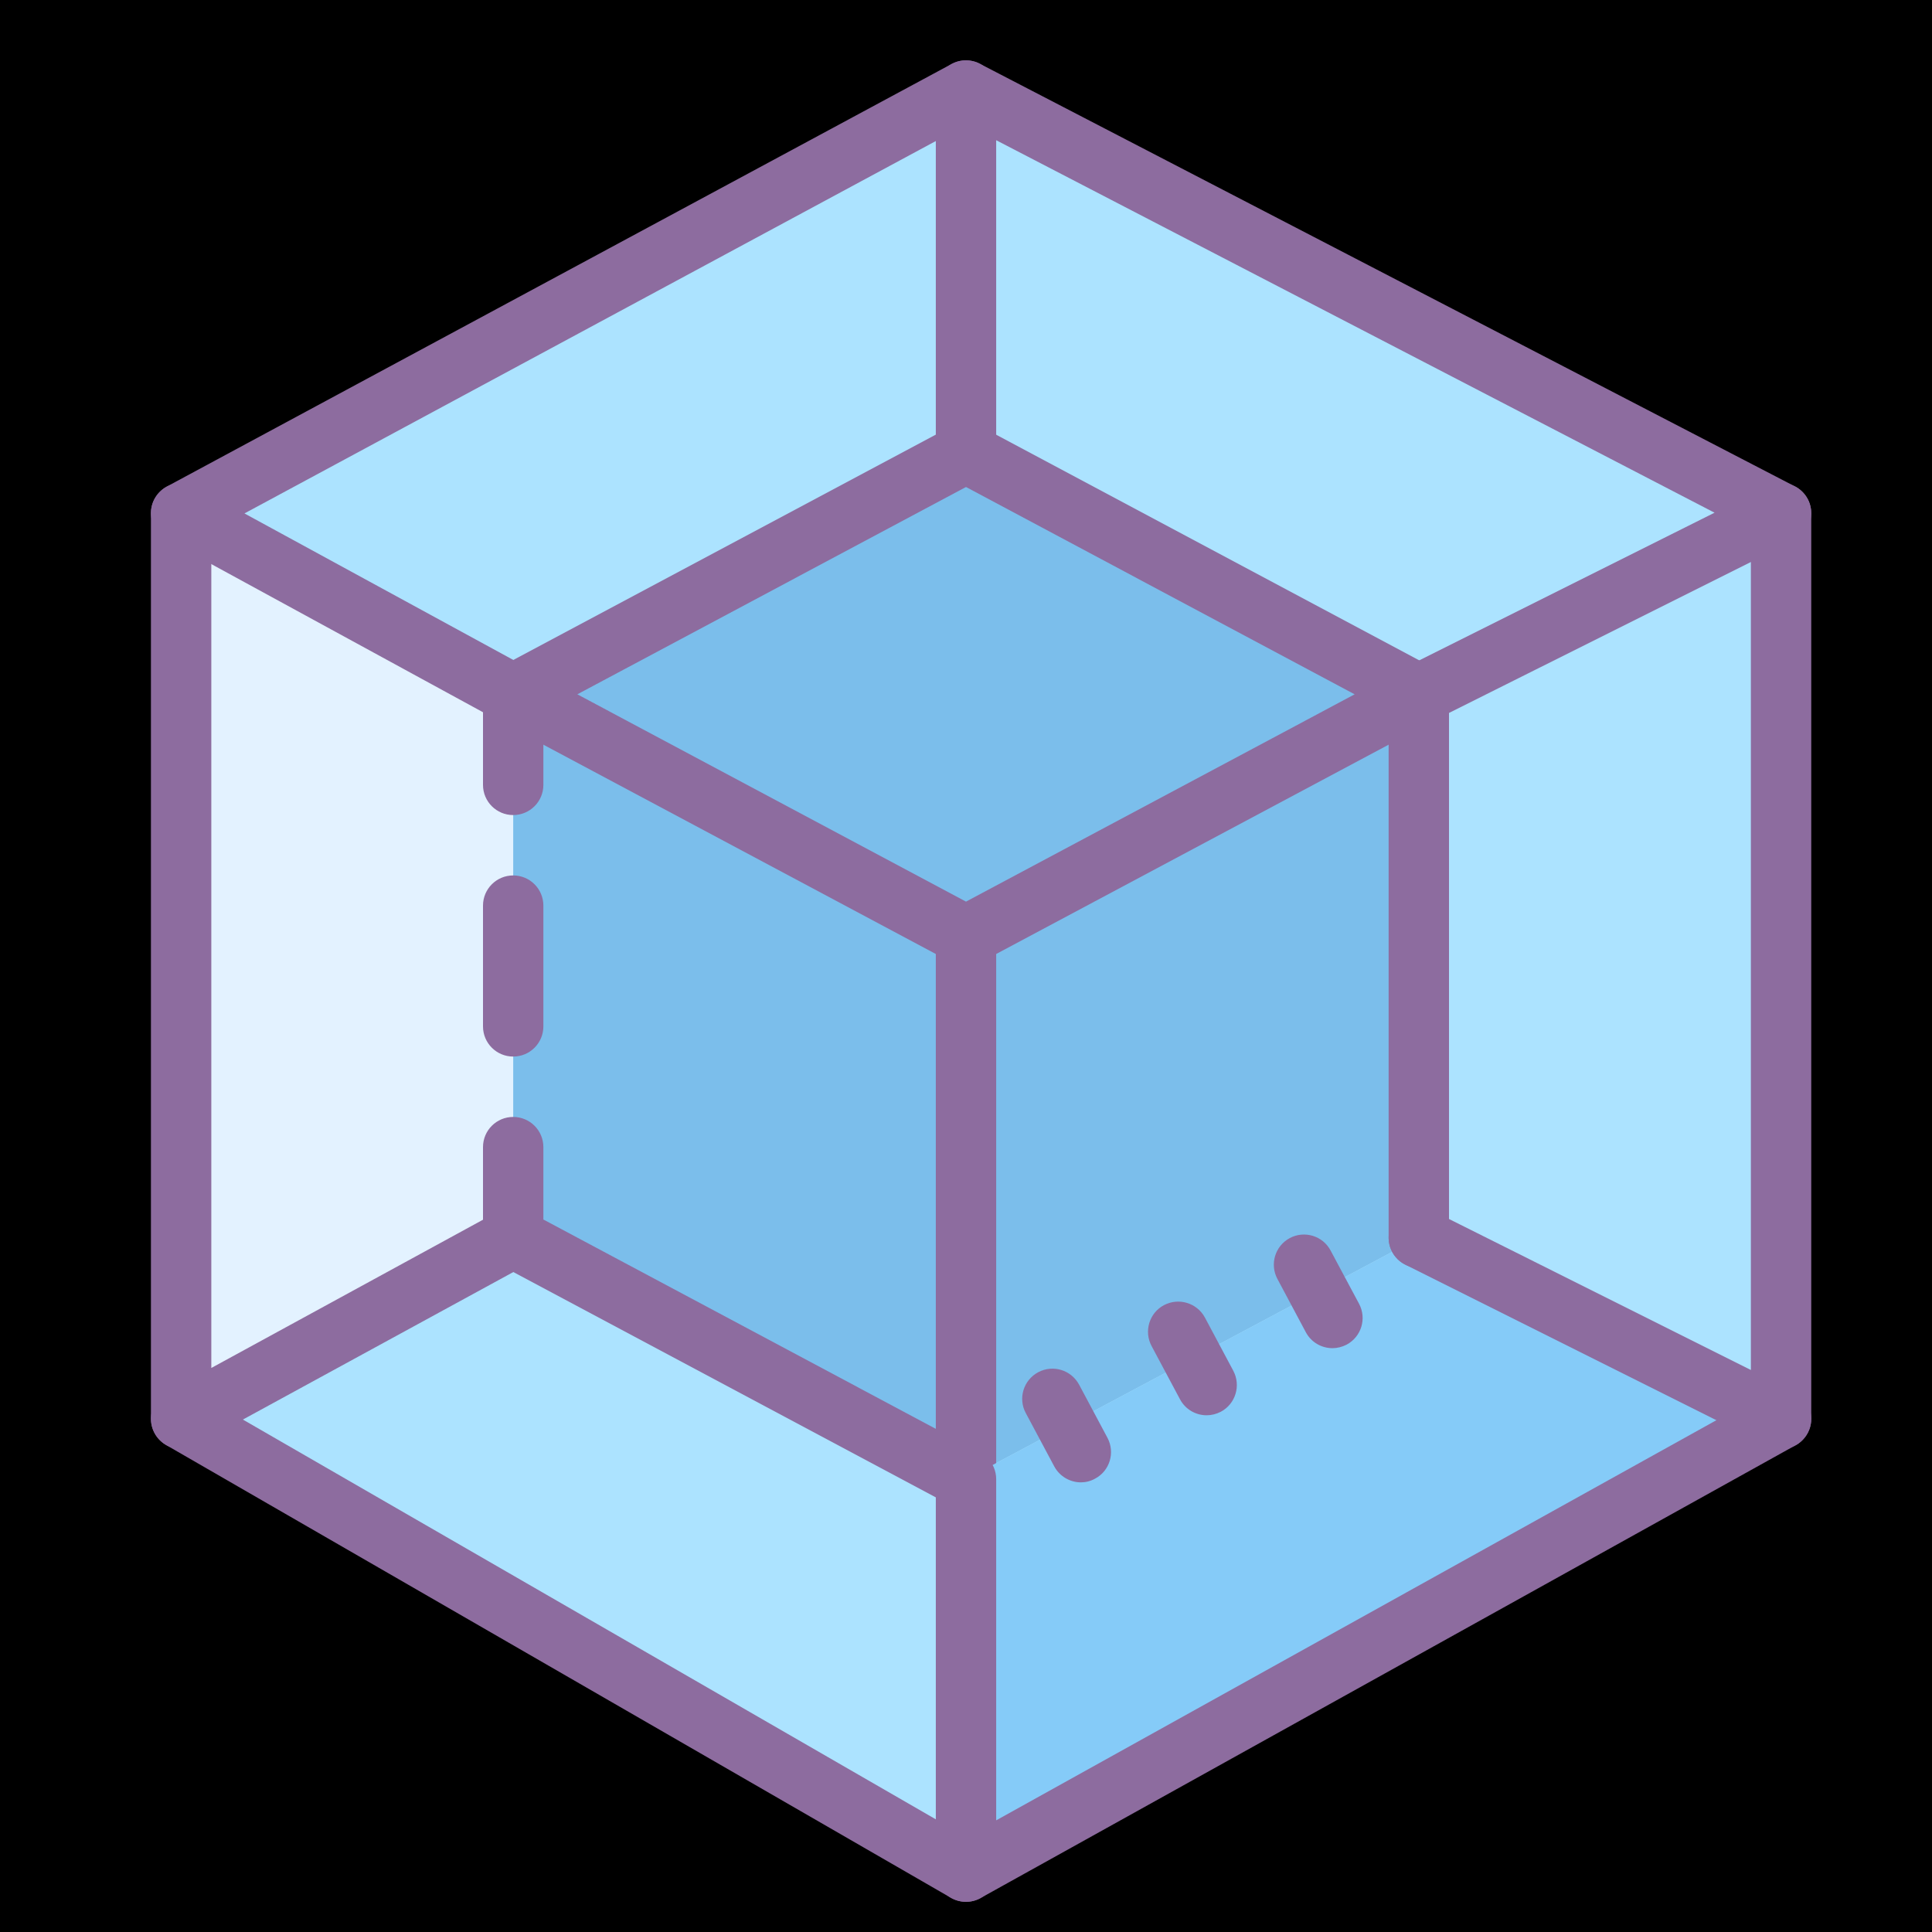
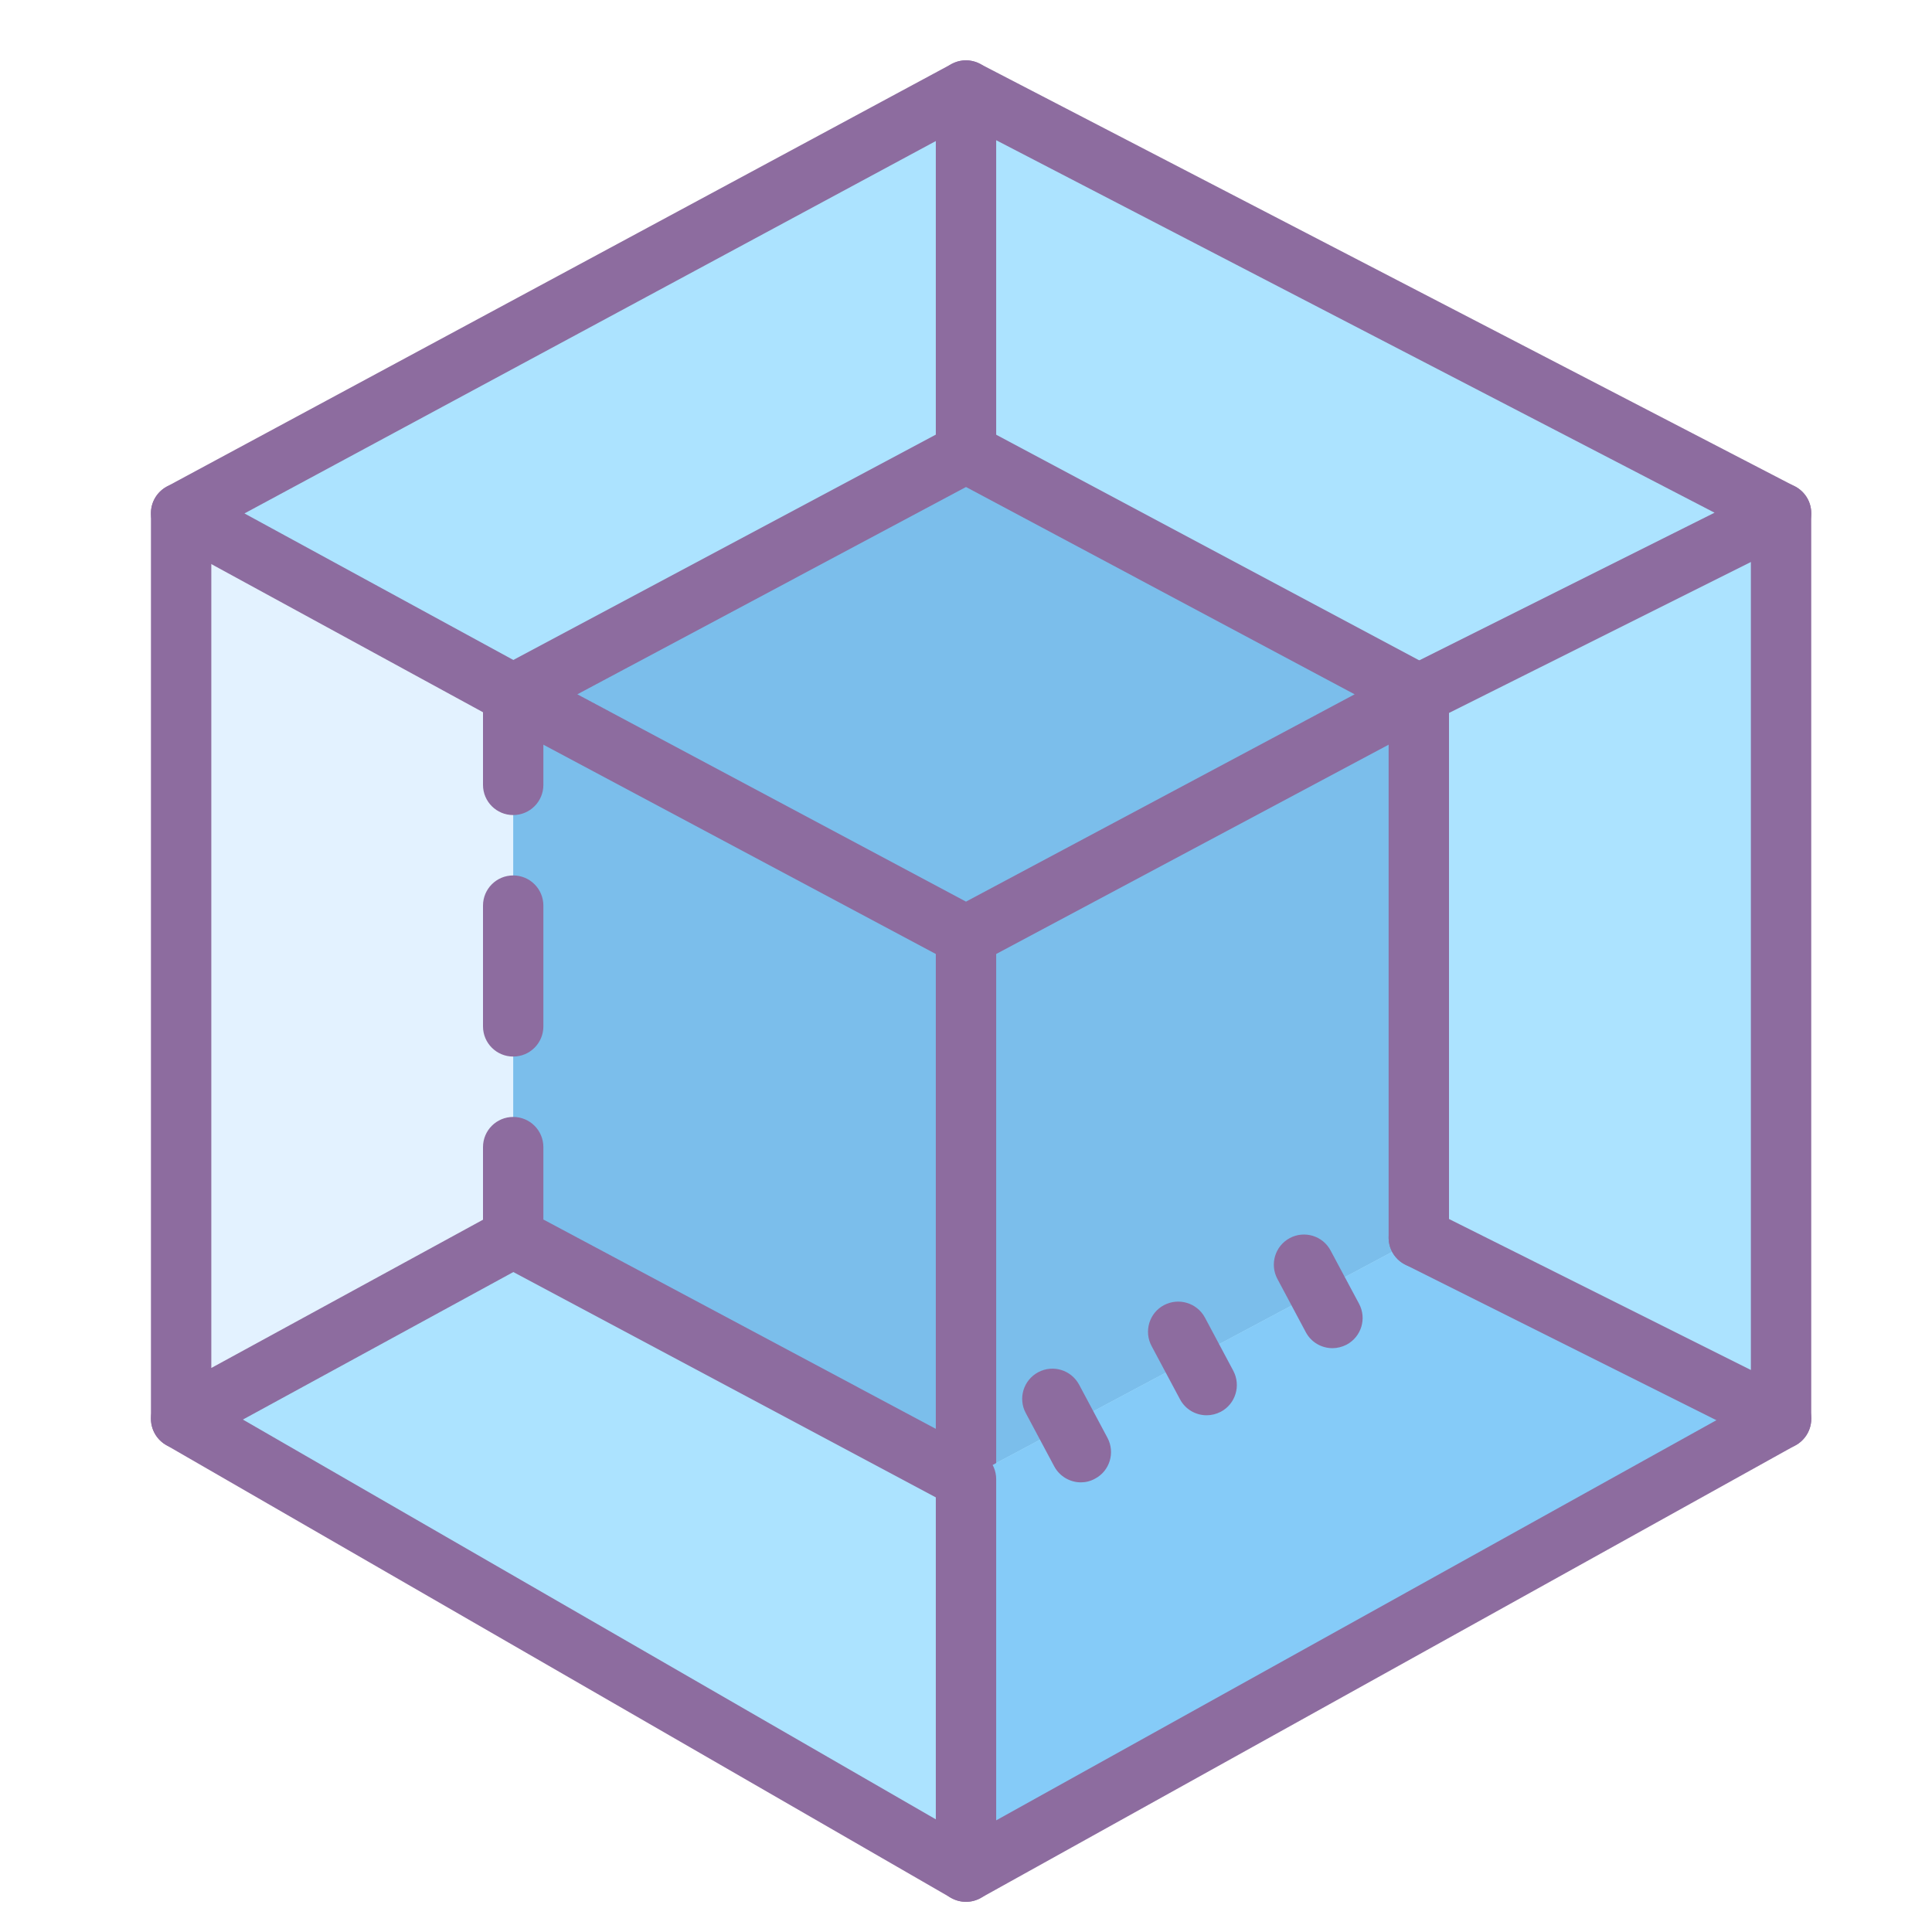
<svg xmlns="http://www.w3.org/2000/svg" width="64pt" height="64pt" viewBox="0 0 64 64" version="1.1">
  <g id="surface1151483">
-     <rect x="0" y="0" width="64" height="64" style="fill:rgb(0%,0%,0%);fill-opacity:1;stroke:none;" />
+     <rect x="0" y="0" width="64" height="64" style="fill:rgb(0%,0%,0%);fill-opacity:0;stroke:none;" />
    <path style=" stroke:none;fill-rule:nonzero;fill:rgb(67.451%,89.02%,100%);fill-opacity:1;" d="M 7 17 L 32 3 L 58 17 L 32 31 Z M 7 17 " />
    <path style=" stroke:none;fill-rule:nonzero;fill:rgb(67.451%,89.02%,100%);fill-opacity:1;" d="M 6 17 L 6 47 L 32 62 L 32 31 Z M 6 17 " />
    <path style=" stroke:none;fill-rule:nonzero;fill:rgb(48.235%,74.51%,92.157%);fill-opacity:1;" d="M 17 23 L 32 15 L 47 23 L 32 31 Z M 17 23 " />
    <path style=" stroke:none;fill-rule:nonzero;fill:rgb(67.451%,89.02%,100%);fill-opacity:1;" d="M 32 62 L 59 47 L 59 17 L 32 31 Z M 32 62 " />
    <path style=" stroke:none;fill-rule:nonzero;fill:rgb(48.235%,74.51%,92.157%);fill-opacity:1;" d="M 17 23 L 17 41 L 32 49 L 32 31 Z M 17 23 " />
    <path style=" stroke:none;fill-rule:nonzero;fill:rgb(48.235%,74.51%,92.157%);fill-opacity:1;" d="M 32 49 L 47 41 L 47 23 L 32 31 Z M 32 49 " />
    <path style=" stroke:none;fill-rule:nonzero;fill:rgb(89.02%,94.902%,100%);fill-opacity:1;" d="M 17 41 L 6 47 L 6 17 L 17 23 Z M 17 41 " />
    <path style=" stroke:none;fill-rule:nonzero;fill:rgb(55.294%,42.353%,62.353%);fill-opacity:1;" d="M 32 32 C 31.84 32 31.676 31.961 31.527 31.883 L 16.527 23.883 C 16.203 23.711 16 23.367 16 23 C 16 22.633 16.203 22.289 16.527 22.117 L 31.527 14.117 C 31.824 13.961 32.176 13.961 32.469 14.117 L 47.469 22.117 C 47.797 22.289 48 22.633 48 23 C 48 23.367 47.797 23.711 47.473 23.883 L 32.473 31.883 C 32.324 31.961 32.16 32 32 32 Z M 19.125 23 L 32 29.867 L 44.875 23 L 32 16.133 Z M 19.125 23 " />
    <path style=" stroke:none;fill-rule:nonzero;fill:rgb(55.294%,42.353%,62.353%);fill-opacity:1;" d="M 17 27 C 16.449 27 16 26.555 16 26 L 16 23.594 L 5.52 17.879 C 5.199 17.703 5 17.363 5 16.996 C 5 16.633 5.203 16.293 5.527 16.117 L 31.527 2.117 C 32.012 1.855 32.617 2.039 32.879 2.527 C 33.141 3.012 32.961 3.617 32.473 3.879 L 8.098 17.008 L 17.48 22.121 C 17.801 22.297 18 22.633 18 23 L 18 26 C 18 26.555 17.551 27 17 27 Z M 17 27 " />
    <path style=" stroke:none;fill-rule:nonzero;fill:rgb(55.294%,42.353%,62.353%);fill-opacity:1;" d="M 17 35 C 16.449 35 16 34.555 16 34 L 16 30 C 16 29.445 16.449 29 17 29 C 17.551 29 18 29.445 18 30 L 18 34 C 18 34.555 17.551 35 17 35 Z M 17 35 " />
    <path style=" stroke:none;fill-rule:nonzero;fill:rgb(55.294%,42.353%,62.353%);fill-opacity:1;" d="M 32 50 C 31.84 50 31.676 49.961 31.527 49.883 L 16.527 41.883 C 16.203 41.711 16 41.367 16 41 L 16 38 C 16 37.445 16.449 37 17 37 C 17.551 37 18 37.445 18 38 L 18 40.398 L 31 47.332 L 31 31 C 31 30.445 31.449 30 32 30 C 32.551 30 33 30.445 33 31 L 33 49 C 33 49.352 32.816 49.676 32.516 49.855 C 32.355 49.953 32.18 50 32 50 Z M 32 50 " />
    <path style=" stroke:none;fill-rule:nonzero;fill:rgb(52.157%,79.608%,97.255%);fill-opacity:1;" d="M 59 47 L 32 61 L 32 49 L 47 41 Z M 59 47 " />
    <path style=" stroke:none;fill-rule:nonzero;fill:rgb(55.294%,42.353%,62.353%);fill-opacity:1;" d="M 32 63 C 31.824 63 31.648 62.953 31.492 62.863 C 31.188 62.684 31 62.355 31 62 L 31 49 C 31 48.445 31.449 48 32 48 C 32.551 48 33 48.445 33 49 L 33 60.301 L 58.516 46.125 C 58.996 45.855 59.605 46.031 59.875 46.516 C 60.145 46.996 59.969 47.605 59.484 47.875 L 32.484 62.875 C 32.336 62.957 32.168 63 32 63 Z M 32 63 " />
    <path style=" stroke:none;fill-rule:nonzero;fill:rgb(55.294%,42.353%,62.353%);fill-opacity:1;" d="M 47 42 C 46.449 42 46 41.555 46 41 L 46 23 C 46 22.621 46.215 22.273 46.555 22.105 L 56.797 16.984 L 33 4.645 L 33 15 C 33 15.555 32.551 16 32 16 C 31.449 16 31 15.555 31 15 L 31 3 C 31 2.648 31.184 2.328 31.48 2.145 C 31.777 1.965 32.148 1.953 32.461 2.113 L 59.461 16.113 C 59.793 16.285 60.004 16.633 60 17.008 C 59.996 17.387 59.785 17.727 59.445 17.895 L 48 23.617 L 48 41 C 48 41.555 47.551 42 47 42 Z M 47 42 " />
    <path style=" stroke:none;fill-rule:nonzero;fill:rgb(55.294%,42.353%,62.353%);fill-opacity:1;" d="M 44.141 44.66 C 43.781 44.66 43.438 44.469 43.258 44.133 L 42.316 42.367 C 42.055 41.879 42.238 41.273 42.727 41.012 C 43.215 40.754 43.82 40.938 44.078 41.426 L 45.02 43.188 C 45.281 43.676 45.098 44.281 44.609 44.543 C 44.457 44.621 44.297 44.66 44.141 44.66 Z M 44.141 44.66 " />
    <path style=" stroke:none;fill-rule:nonzero;fill:rgb(55.294%,42.353%,62.353%);fill-opacity:1;" d="M 39.973 46.883 C 39.613 46.883 39.27 46.691 39.09 46.355 L 38.148 44.59 C 37.887 44.102 38.07 43.492 38.559 43.234 C 39.047 42.977 39.652 43.16 39.914 43.645 L 40.855 45.41 C 41.113 45.898 40.93 46.508 40.441 46.766 C 40.289 46.844 40.129 46.883 39.973 46.883 Z M 39.973 46.883 " />
    <path style=" stroke:none;fill-rule:nonzero;fill:rgb(55.294%,42.353%,62.353%);fill-opacity:1;" d="M 35.805 49.105 C 35.449 49.105 35.102 48.91 34.922 48.574 L 33.98 46.809 C 33.719 46.324 33.902 45.719 34.391 45.457 C 34.883 45.195 35.484 45.383 35.746 45.867 L 36.688 47.633 C 36.945 48.121 36.762 48.727 36.273 48.984 C 36.125 49.066 35.965 49.105 35.805 49.105 Z M 35.805 49.105 " />
    <path style=" stroke:none;fill-rule:nonzero;fill:rgb(55.294%,42.353%,62.353%);fill-opacity:1;" d="M 59 48 C 58.848 48 58.695 47.965 58.555 47.895 L 46.555 41.895 C 46.059 41.648 45.859 41.047 46.105 40.555 C 46.352 40.059 46.953 39.859 47.449 40.105 L 58 45.383 L 58 17 C 58 16.445 58.449 16 59 16 C 59.551 16 60 16.445 60 17 L 60 47 C 60 47.348 59.82 47.668 59.527 47.852 C 59.363 47.949 59.184 48 59 48 Z M 59 48 " />
    <path style=" stroke:none;fill-rule:nonzero;fill:rgb(55.294%,42.353%,62.353%);fill-opacity:1;" d="M 6 48 C 5.824 48 5.645 47.953 5.488 47.859 C 5.188 47.68 5 47.352 5 47 L 5 17 C 5 16.445 5.449 16 6 16 C 6.551 16 7 16.445 7 17 L 7 45.316 L 16.52 40.121 C 17.008 39.859 17.613 40.035 17.879 40.52 C 18.145 41.004 17.965 41.613 17.48 41.879 L 6.48 47.879 C 6.328 47.961 6.164 48 6 48 Z M 6 48 " />
    <path style=" stroke:none;fill-rule:nonzero;fill:rgb(55.294%,42.353%,62.353%);fill-opacity:1;" d="M 32 63 C 31.828 63 31.656 62.957 31.5 62.867 L 5.5 47.867 C 5.023 47.59 4.859 46.98 5.133 46.5 C 5.41 46.023 6.02 45.855 6.5 46.133 L 32.5 61.133 C 32.98 61.41 33.145 62.023 32.867 62.5 C 32.68 62.82 32.344 63 32 63 Z M 32 63 " />
  </g>
</svg>
